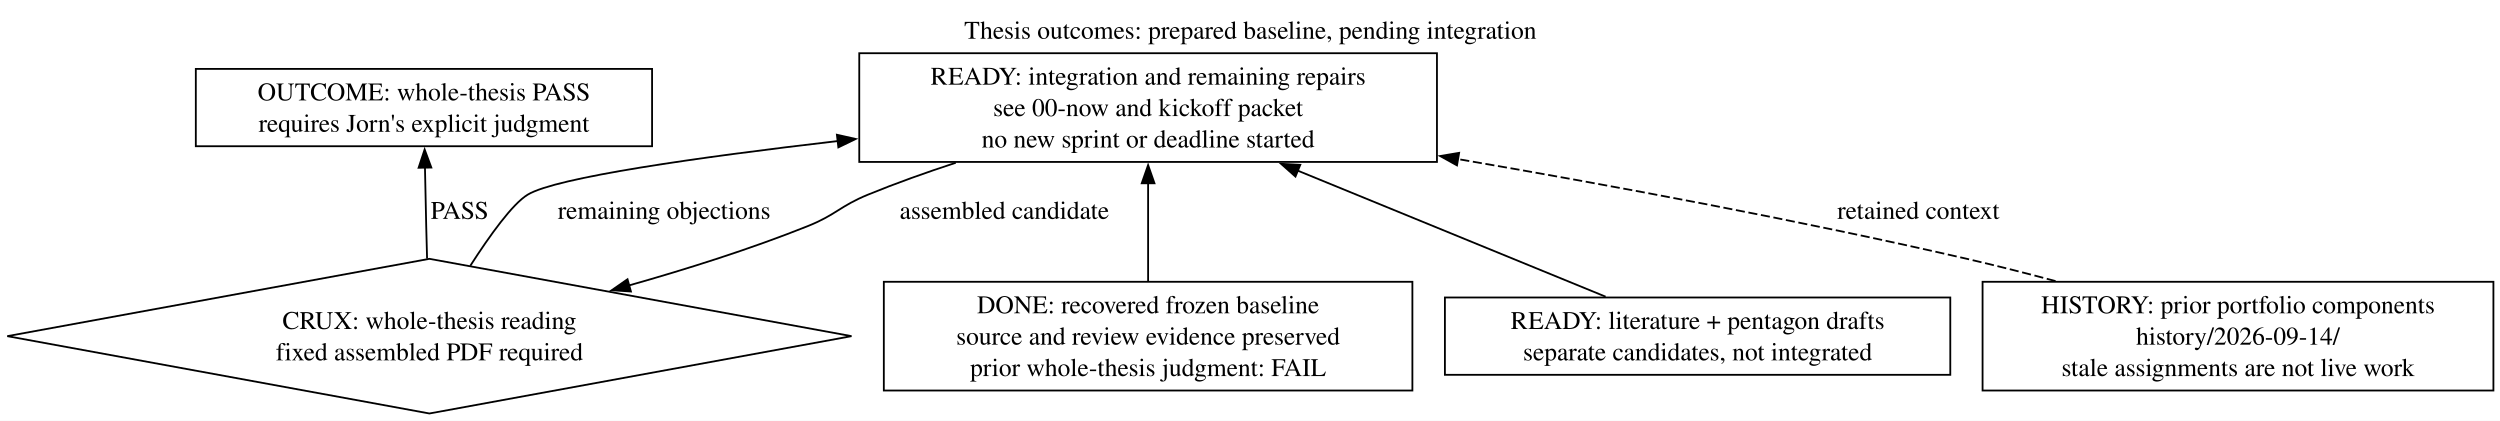
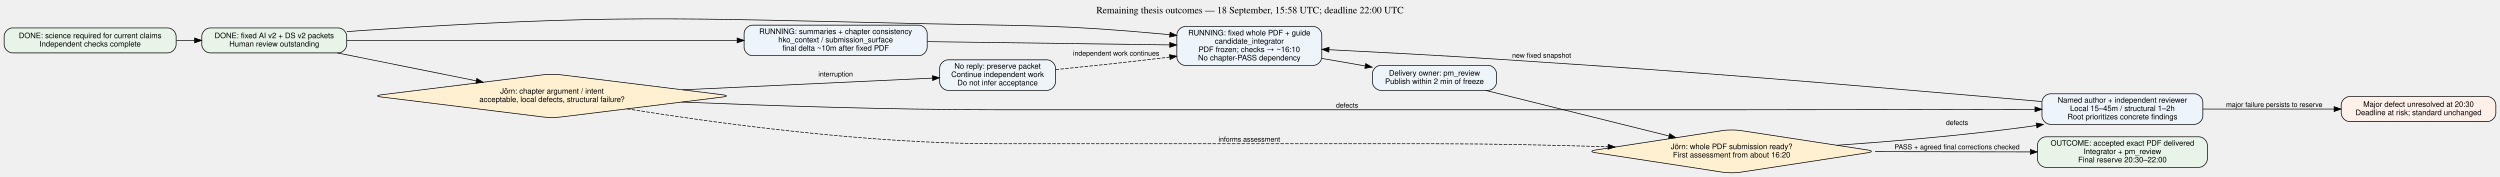
- <svg xmlns="http://www.w3.org/2000/svg" width="1374pt" height="231pt" viewBox="0.00 0.00 1374.00 231.00">
-   <g id="graph0" class="graph" transform="scale(1 1) rotate(0) translate(4 227.25)">
-     <polygon fill="white" stroke="none" points="-4,4 -4,-227.25 1370.38,-227.25 1370.38,4 -4,4" />
-     <text xml:space="preserve" text-anchor="middle" x="683.19" y="-205.95" font-family="Times,serif" font-size="14.00">Thesis outcomes: prepared baseline, pending integration</text>
+ <svg xmlns="http://www.w3.org/2000/svg" width="3601pt" height="254pt" viewBox="0.00 0.00 3601.00 254.28">
+   <g id="graph0" class="graph" transform="scale(1 1) rotate(0) translate(4 250.28)">
+     <text text-anchor="middle" x="1796.5" y="-231.08" font-family="Times,serif" font-size="14.00">Remaining thesis outcomes — 18 September, 15:58 UTC; deadline 22:00 UTC</text>
    <g id="node1" class="node">
-       <polygon fill="none" stroke="black" points="354.38,-189.38 103.62,-189.38 103.62,-146.88 354.38,-146.88 354.38,-189.38" />
-       <text xml:space="preserve" text-anchor="middle" x="229" y="-172.07" font-family="Times,serif" font-size="14.00">OUTCOME: whole-thesis PASS</text>
-       <text xml:space="preserve" text-anchor="middle" x="229" y="-154.82" font-family="Times,serif" font-size="14.00">requires Jorn's explicit judgment</text>
+       <path fill="#e7f4e7" stroke="black" d="M236,-210C236,-210 12,-210 12,-210 6,-210 0,-204 0,-198 0,-198 0,-186 0,-186 0,-180 6,-174 12,-174 12,-174 236,-174 236,-174 242,-174 248,-180 248,-186 248,-186 248,-198 248,-198 248,-204 242,-210 236,-210" />
+       <text text-anchor="middle" x="124" y="-195.2" font-family="Helvetica,sans-Serif" font-size="11.00">DONE: science required for current claims</text>
+       <text text-anchor="middle" x="124" y="-183.2" font-family="Helvetica,sans-Serif" font-size="11.00">Independent checks complete</text>
    </g>
    <g id="node2" class="node">
-       <polygon fill="none" stroke="black" points="772.25,-72.38 481.75,-72.38 481.75,-12.62 772.25,-12.62 772.25,-72.38" />
-       <text xml:space="preserve" text-anchor="middle" x="627" y="-55.08" font-family="Times,serif" font-size="14.00">DONE: recovered frozen baseline</text>
-       <text xml:space="preserve" text-anchor="middle" x="627" y="-37.83" font-family="Times,serif" font-size="14.00">source and review evidence preserved</text>
-       <text xml:space="preserve" text-anchor="middle" x="627" y="-20.57" font-family="Times,serif" font-size="14.00">prior whole-thesis judgment: FAIL</text>
+       <path fill="#e7f4e7" stroke="black" d="M482,-210C482,-210 297,-210 297,-210 291,-210 285,-204 285,-198 285,-198 285,-186 285,-186 285,-180 291,-174 297,-174 297,-174 482,-174 482,-174 488,-174 494,-180 494,-186 494,-186 494,-198 494,-198 494,-204 488,-210 482,-210" />
+       <text text-anchor="middle" x="389.5" y="-195.2" font-family="Helvetica,sans-Serif" font-size="11.00">DONE: fixed AI v2 + DS v2 packets</text>
+       <text text-anchor="middle" x="389.5" y="-183.2" font-family="Helvetica,sans-Serif" font-size="11.00">Human review outstanding</text>
+     </g>
+     <g id="edge1" class="edge">
+       <path fill="none" stroke="black" d="M248.26,-192C257.02,-192 265.84,-192 274.54,-192" />
+       <polygon fill="black" stroke="black" points="274.7,-195.5 284.7,-192 274.7,-188.5 274.7,-195.5" />
+     </g>
+     <g id="node3" class="node">
+       <path fill="#edf4fa" stroke="black" d="M1319,-214C1319,-214 1079,-214 1079,-214 1073,-214 1067,-208 1067,-202 1067,-202 1067,-182 1067,-182 1067,-176 1073,-170 1079,-170 1079,-170 1319,-170 1319,-170 1325,-170 1331,-176 1331,-182 1331,-182 1331,-202 1331,-202 1331,-208 1325,-214 1319,-214" />
+       <text text-anchor="middle" x="1199" y="-201.2" font-family="Helvetica,sans-Serif" font-size="11.00">RUNNING: summaries + chapter consistency</text>
+       <text text-anchor="middle" x="1199" y="-189.2" font-family="Helvetica,sans-Serif" font-size="11.00">hko_context / submission_surface</text>
+       <text text-anchor="middle" x="1199" y="-177.2" font-family="Helvetica,sans-Serif" font-size="11.00">final delta ~10m after fixed PDF</text>
+     </g>
+     <g id="edge2" class="edge">
+       <path fill="none" stroke="black" d="M494,-192C637.05,-192 895.68,-192 1056.49,-192" />
+       <polygon fill="black" stroke="black" points="1056.94,-195.5 1066.94,-192 1056.94,-188.5 1056.94,-195.5" />
    </g>
    <g id="node4" class="node">
-       <polygon fill="none" stroke="black" points="785.75,-198 468.25,-198 468.25,-138.25 785.75,-138.25 785.75,-198" />
-       <text xml:space="preserve" text-anchor="middle" x="627" y="-180.7" font-family="Times,serif" font-size="14.00">READY: integration and remaining repairs</text>
-       <text xml:space="preserve" text-anchor="middle" x="627" y="-163.45" font-family="Times,serif" font-size="14.00">see 00-now and kickoff packet</text>
-       <text xml:space="preserve" text-anchor="middle" x="627" y="-146.2" font-family="Times,serif" font-size="14.00">no new sprint or deadline started</text>
+       <path fill="#edf4fa" stroke="black" d="M1888,-212C1888,-212 1703,-212 1703,-212 1697,-212 1691,-206 1691,-200 1691,-200 1691,-168 1691,-168 1691,-162 1697,-156 1703,-156 1703,-156 1888,-156 1888,-156 1894,-156 1900,-162 1900,-168 1900,-168 1900,-200 1900,-200 1900,-206 1894,-212 1888,-212" />
+       <text text-anchor="middle" x="1795.5" y="-199.2" font-family="Helvetica,sans-Serif" font-size="11.00">RUNNING: fixed whole PDF + guide</text>
+       <text text-anchor="middle" x="1795.5" y="-187.2" font-family="Helvetica,sans-Serif" font-size="11.00">candidate_integrator</text>
+       <text text-anchor="middle" x="1795.5" y="-175.2" font-family="Helvetica,sans-Serif" font-size="11.00">PDF frozen; checks → ~16:10</text>
+       <text text-anchor="middle" x="1795.5" y="-163.2" font-family="Helvetica,sans-Serif" font-size="11.00">No chapter-PASS dependency</text>
    </g>
-     <g id="edge1" class="edge">
-       <path fill="none" stroke="black" d="M627,-72.8C627,-88.89 627,-109.08 627,-126.66" />
-       <polygon fill="black" stroke="black" points="623.5,-126.52 627,-136.52 630.5,-126.52 623.5,-126.52" />
+     <g id="edge4" class="edge">
+       <path fill="none" stroke="black" d="M494.17,-204.62C500.2,-205.15 506.17,-205.61 512,-206 875.23,-230.14 967.06,-223.98 1331,-216 1483.11,-212.67 1521.49,-214.89 1673,-201 1675.55,-200.77 1678.13,-200.52 1680.73,-200.25" />
+       <polygon fill="black" stroke="black" points="1681.27,-203.72 1690.85,-199.18 1680.53,-196.76 1681.27,-203.72" />
    </g>
-     <g id="node3" class="node">
-       <polygon fill="none" stroke="black" points="1067.88,-63.75 790.12,-63.75 790.12,-21.25 1067.88,-21.25 1067.88,-63.75" />
-       <text xml:space="preserve" text-anchor="middle" x="929" y="-46.45" font-family="Times,serif" font-size="14.00">READY: literature + pentagon drafts</text>
-       <text xml:space="preserve" text-anchor="middle" x="929" y="-29.2" font-family="Times,serif" font-size="14.00">separate candidates, not integrated</text>
+     <g id="node6" class="node">
+       <path fill="#fff0d2" stroke="black" d="M778.09,-142.53C778.09,-142.53 542.91,-113.47 542.91,-113.47 536.95,-112.74 536.95,-111.26 542.91,-110.53 542.91,-110.53 778.09,-81.47 778.09,-81.47 784.05,-80.74 795.95,-80.74 801.91,-81.47 801.91,-81.47 1037.09,-110.53 1037.09,-110.53 1043.05,-111.26 1043.05,-112.74 1037.09,-113.47 1037.09,-113.47 801.91,-142.53 801.91,-142.53 795.95,-143.26 784.05,-143.26 778.09,-142.53" />
+       <text text-anchor="middle" x="790" y="-115.2" font-family="Helvetica,sans-Serif" font-size="11.00">Jörn: chapter argument / intent</text>
+       <text text-anchor="middle" x="790" y="-103.2" font-family="Helvetica,sans-Serif" font-size="11.00">acceptable, local defects, structural failure?</text>
    </g>
-     <g id="edge2" class="edge">
-       <path fill="none" stroke="black" d="M878.45,-64.19C832.33,-83.07 763.32,-111.32 709.26,-133.45" />
-       <polygon fill="black" stroke="black" points="707.98,-130.19 700.06,-137.22 710.64,-136.67 707.98,-130.19" />
+     <g id="edge3" class="edge">
+       <path fill="none" stroke="black" d="M480.43,-173.95C539.81,-162.03 617.94,-146.34 680.73,-133.73" />
+       <polygon fill="black" stroke="black" points="681.56,-137.14 690.67,-131.74 680.18,-130.28 681.56,-137.14" />
+     </g>
+     <g id="edge5" class="edge">
+       <path fill="none" stroke="black" d="M1331.2,-190.23C1435.83,-188.83 1580.88,-186.87 1680.66,-185.53" />
+       <polygon fill="black" stroke="black" points="1680.82,-189.03 1690.78,-185.4 1680.73,-182.03 1680.82,-189.03" />
    </g>
    <g id="node5" class="node">
-       <polygon fill="none" stroke="black" points="232,-85 0,-42.5 232,0 464,-42.5 232,-85" />
-       <text xml:space="preserve" text-anchor="middle" x="232" y="-46.45" font-family="Times,serif" font-size="14.00">CRUX: whole-thesis reading</text>
-       <text xml:space="preserve" text-anchor="middle" x="232" y="-29.2" font-family="Times,serif" font-size="14.00">fixed assembled PDF required</text>
-     </g>
-     <g id="edge4" class="edge">
-       <path fill="none" stroke="black" d="M521.29,-137.8C504.94,-132.45 488.39,-126.55 473,-120.25 457.68,-113.98 455.37,-109.14 440,-103 408.66,-90.48 373.7,-79.42 341.52,-70.33" />
-       <polygon fill="black" stroke="black" points="342.76,-67.04 332.18,-67.74 340.88,-73.79 342.76,-67.04" />
-       <text xml:space="preserve" text-anchor="middle" x="548" y="-106.95" font-family="Times,serif" font-size="14.00">assembled candidate</text>
-     </g>
-     <g id="edge5" class="edge">
-       <path fill="none" stroke="black" d="M230.72,-85.11C230.55,-91.11 230.39,-97.21 230.25,-103 229.99,-113.48 229.76,-124.93 229.56,-135.21" />
-       <polygon fill="black" stroke="black" points="226.06,-135.04 229.38,-145.11 233.06,-135.17 226.06,-135.04" />
-       <text xml:space="preserve" text-anchor="middle" x="248.62" y="-106.95" font-family="Times,serif" font-size="14.00">PASS</text>
+       <path fill="#edf4fa" stroke="black" d="M2140,-156C2140,-156 1985,-156 1985,-156 1979,-156 1973,-150 1973,-144 1973,-144 1973,-132 1973,-132 1973,-126 1979,-120 1985,-120 1985,-120 2140,-120 2140,-120 2146,-120 2152,-126 2152,-132 2152,-132 2152,-144 2152,-144 2152,-150 2146,-156 2140,-156" />
+       <text text-anchor="middle" x="2062.5" y="-141.2" font-family="Helvetica,sans-Serif" font-size="11.00">Delivery owner: pm_review</text>
+       <text text-anchor="middle" x="2062.5" y="-129.2" font-family="Helvetica,sans-Serif" font-size="11.00">Publish within 2 min of freeze</text>
    </g>
    <g id="edge6" class="edge">
-       <path fill="none" stroke="black" d="M254.46,-81.16C265.26,-97.98 277.65,-115.16 286,-120.25 301.5,-129.7 379.13,-140.74 456.41,-149.73" />
-       <polygon fill="black" stroke="black" points="455.96,-153.2 466.29,-150.87 456.76,-146.25 455.96,-153.2" />
-       <text xml:space="preserve" text-anchor="middle" x="361" y="-106.95" font-family="Times,serif" font-size="14.00">remaining objections</text>
+       <path fill="none" stroke="black" d="M1900.09,-166.02C1920.68,-162.44 1942.24,-158.7 1962.66,-155.16" />
+       <polygon fill="black" stroke="black" points="1963.33,-158.59 1972.58,-153.43 1962.13,-151.7 1963.33,-158.59" />
    </g>
-     <g id="node6" class="node">
-       <polygon fill="none" stroke="black" points="1366.38,-72.38 1085.62,-72.38 1085.62,-12.62 1366.38,-12.62 1366.38,-72.38" />
-       <text xml:space="preserve" text-anchor="middle" x="1226" y="-55.08" font-family="Times,serif" font-size="14.00">HISTORY: prior portfolio components</text>
-       <text xml:space="preserve" text-anchor="middle" x="1226" y="-37.83" font-family="Times,serif" font-size="14.00">history/2026-09-14/</text>
-       <text xml:space="preserve" text-anchor="middle" x="1226" y="-20.57" font-family="Times,serif" font-size="14.00">stale assignments are not live work</text>
+     <g id="node7" class="node">
+       <path fill="#fff0d2" stroke="black" d="M2479.14,-62.18C2479.14,-62.18 2293.86,-33.82 2293.86,-33.82 2287.93,-32.91 2287.93,-31.09 2293.86,-30.18 2293.86,-30.18 2479.14,-1.82 2479.14,-1.82 2485.07,-0.91 2496.93,-0.91 2502.86,-1.82 2502.86,-1.82 2688.14,-30.18 2688.14,-30.18 2694.07,-31.09 2694.07,-32.91 2688.14,-33.82 2688.14,-33.82 2502.86,-62.18 2502.86,-62.18 2496.93,-63.09 2485.07,-63.09 2479.14,-62.18" />
+       <text text-anchor="middle" x="2491" y="-35.2" font-family="Helvetica,sans-Serif" font-size="11.00">Jörn: whole PDF submission ready?</text>
+       <text text-anchor="middle" x="2491" y="-23.2" font-family="Helvetica,sans-Serif" font-size="11.00">First assessment from about 16:20</text>
    </g>
-     <g id="edge3" class="edge">
-       <path fill="none" stroke="black" stroke-dasharray="5,2" d="M1125.73,-72.77C1109.5,-77.12 1092.83,-81.36 1077,-85 985.15,-106.13 881.76,-125.31 797.26,-139.82" />
-       <polygon fill="black" stroke="black" points="796.76,-136.35 787.49,-141.49 797.94,-143.25 796.76,-136.35" />
-       <text xml:space="preserve" text-anchor="middle" x="1050.34" y="-106.95" font-family="Times,serif" font-size="14.00">retained context</text>
+     <g id="edge7" class="edge">
+       <path fill="none" stroke="black" d="M2136.33,-119.9C2209.46,-101.72 2322.24,-73.69 2400.71,-54.19" />
+       <polygon fill="black" stroke="black" points="2401.72,-57.55 2410.58,-51.74 2400.04,-50.75 2401.72,-57.55" />
+     </g>
+     <g id="edge9" class="edge">
+       <path fill="none" stroke="black" stroke-dasharray="5,2" d="M898.28,-93.33C1025.19,-72.89 1243.05,-43 1431.5,-43 1431.5,-43 1431.5,-43 2063.5,-43 2145.37,-43 2236.06,-40.95 2312.68,-38.62" />
+       <polygon fill="black" stroke="black" points="2313.03,-42.11 2322.92,-38.3 2312.82,-35.11 2313.03,-42.11" />
+       <text text-anchor="middle" x="1795.5" y="-46" font-family="Helvetica,sans-Serif" font-size="10.00">informs assessment</text>
+     </g>
+     <g id="node8" class="node">
+       <path fill="#edf4fa" stroke="black" d="M3158.5,-115C3158.5,-115 2950.5,-115 2950.5,-115 2944.5,-115 2938.5,-109 2938.5,-103 2938.5,-103 2938.5,-83 2938.5,-83 2938.5,-77 2944.5,-71 2950.5,-71 2950.5,-71 3158.5,-71 3158.5,-71 3164.5,-71 3170.5,-77 3170.5,-83 3170.5,-83 3170.5,-103 3170.5,-103 3170.5,-109 3164.5,-115 3158.5,-115" />
+       <text text-anchor="middle" x="3054.5" y="-102.2" font-family="Helvetica,sans-Serif" font-size="11.00">Named author + independent reviewer</text>
+       <text text-anchor="middle" x="3054.5" y="-90.2" font-family="Helvetica,sans-Serif" font-size="11.00">Local 15–45m / structural 1–2h</text>
+       <text text-anchor="middle" x="3054.5" y="-78.2" font-family="Helvetica,sans-Serif" font-size="11.00">Root prioritizes concrete findings</text>
+     </g>
+     <g id="edge8" class="edge">
+       <path fill="none" stroke="black" d="M977.33,-103.11C1105.11,-97.77 1278.53,-92 1431.5,-92 1431.5,-92 1431.5,-92 2492,-92 2641.98,-92 2814.5,-92.36 2928.29,-92.65" />
+       <polygon fill="black" stroke="black" points="2928.43,-96.15 2938.43,-92.68 2928.44,-89.15 2928.43,-96.15" />
+       <text text-anchor="middle" x="1936.5" y="-95" font-family="Helvetica,sans-Serif" font-size="10.00">defects</text>
+     </g>
+     <g id="node9" class="node">
+       <path fill="#edf4fa" stroke="black" d="M1504,-164C1504,-164 1361,-164 1361,-164 1355,-164 1349,-158 1349,-152 1349,-152 1349,-132 1349,-132 1349,-126 1355,-120 1361,-120 1361,-120 1504,-120 1504,-120 1510,-120 1516,-126 1516,-132 1516,-132 1516,-152 1516,-152 1516,-158 1510,-164 1504,-164" />
+       <text text-anchor="middle" x="1432.5" y="-151.2" font-family="Helvetica,sans-Serif" font-size="11.00">No reply: preserve packet</text>
+       <text text-anchor="middle" x="1432.5" y="-139.2" font-family="Helvetica,sans-Serif" font-size="11.00">Continue independent work</text>
+       <text text-anchor="middle" x="1432.5" y="-127.2" font-family="Helvetica,sans-Serif" font-size="11.00">Do not infer acceptance</text>
+     </g>
+     <g id="edge10" class="edge">
+       <path fill="none" stroke="black" d="M978.41,-120.78C1096.85,-126.33 1244.75,-133.25 1338.69,-137.65" />
+       <polygon fill="black" stroke="black" points="1338.59,-141.15 1348.74,-138.12 1338.92,-134.16 1338.59,-141.15" />
+       <text text-anchor="middle" x="1199" y="-140" font-family="Helvetica,sans-Serif" font-size="10.00">interruption</text>
+     </g>
+     <g id="edge14" class="edge">
+       <path fill="none" stroke="black" d="M2642.79,-40.78C2723.46,-46.41 2824.38,-54.96 2914,-67 2919.42,-67.73 2924.94,-68.52 2930.52,-69.37" />
+       <polygon fill="black" stroke="black" points="2930.17,-72.86 2940.6,-70.95 2931.26,-65.95 2930.17,-72.86" />
+       <text text-anchor="middle" x="2816" y="-70" font-family="Helvetica,sans-Serif" font-size="10.00">defects</text>
+     </g>
+     <g id="node11" class="node">
+       <path fill="#e7f4e7" stroke="black" d="M3165,-53C3165,-53 2944,-53 2944,-53 2938,-53 2932,-47 2932,-41 2932,-41 2932,-21 2932,-21 2932,-15 2938,-9 2944,-9 2944,-9 3165,-9 3165,-9 3171,-9 3177,-15 3177,-21 3177,-21 3177,-41 3177,-41 3177,-47 3171,-53 3165,-53" />
+       <text text-anchor="middle" x="3054.5" y="-40.2" font-family="Helvetica,sans-Serif" font-size="11.00">OUTCOME: accepted exact PDF delivered</text>
+       <text text-anchor="middle" x="3054.5" y="-28.2" font-family="Helvetica,sans-Serif" font-size="11.00">Integrator + pm_review</text>
+       <text text-anchor="middle" x="3054.5" y="-16.2" font-family="Helvetica,sans-Serif" font-size="11.00">Final reserve 20:30–22:00</text>
+     </g>
+     <g id="edge13" class="edge">
+       <path fill="none" stroke="black" d="M2697.89,-31.63C2772.62,-31.5 2854.98,-31.35 2921.6,-31.23" />
+       <polygon fill="black" stroke="black" points="2921.74,-34.73 2931.73,-31.22 2921.73,-27.73 2921.74,-34.73" />
+       <text text-anchor="middle" x="2816" y="-35" font-family="Helvetica,sans-Serif" font-size="10.00">PASS + agreed final corrections checked</text>
+     </g>
+     <g id="edge11" class="edge">
+       <path fill="none" stroke="black" d="M2938.19,-103.89C2930,-104.62 2921.88,-105.33 2914,-106 2575.55,-134.87 2490.96,-142.82 2152,-165 2071.32,-170.28 1980.27,-175.12 1910.51,-178.6" />
+       <polygon fill="black" stroke="black" points="1910.19,-175.11 1900.37,-179.1 1910.53,-182.1 1910.19,-175.11" />
+       <text text-anchor="middle" x="2217" y="-167" font-family="Helvetica,sans-Serif" font-size="10.00">new fixed snapshot</text>
+     </g>
+     <g id="node10" class="node">
+       <path fill="#fff0e9" stroke="black" d="M3581,-111C3581,-111 3382,-111 3382,-111 3376,-111 3370,-105 3370,-99 3370,-99 3370,-87 3370,-87 3370,-81 3376,-75 3382,-75 3382,-75 3581,-75 3581,-75 3587,-75 3593,-81 3593,-87 3593,-87 3593,-99 3593,-99 3593,-105 3587,-111 3581,-111" />
+       <text text-anchor="middle" x="3481.5" y="-96.2" font-family="Helvetica,sans-Serif" font-size="11.00">Major defect unresolved at 20:30</text>
+       <text text-anchor="middle" x="3481.5" y="-84.2" font-family="Helvetica,sans-Serif" font-size="11.00">Deadline at risk; standard unchanged</text>
+     </g>
+     <g id="edge15" class="edge">
+       <path fill="none" stroke="black" d="M3170.51,-93C3229.07,-93 3300.25,-93 3359.62,-93" />
+       <polygon fill="black" stroke="black" points="3359.8,-96.5 3369.8,-93 3359.8,-89.5 3359.8,-96.5" />
+       <text text-anchor="middle" x="3273.5" y="-96" font-family="Helvetica,sans-Serif" font-size="10.00">major failure persists to reserve</text>
+     </g>
+     <g id="edge12" class="edge">
+       <path fill="none" stroke="black" stroke-dasharray="5,2" d="M1516.16,-149.91C1562.34,-154.51 1620.92,-160.64 1673,-167 1675.54,-167.31 1678.12,-167.63 1680.71,-167.96" />
+       <polygon fill="black" stroke="black" points="1680.44,-171.45 1690.8,-169.24 1681.32,-164.51 1680.44,-171.45" />
+       <text text-anchor="middle" x="1603.5" y="-170" font-family="Helvetica,sans-Serif" font-size="10.00">independent work continues</text>
    </g>
  </g>
</svg>
